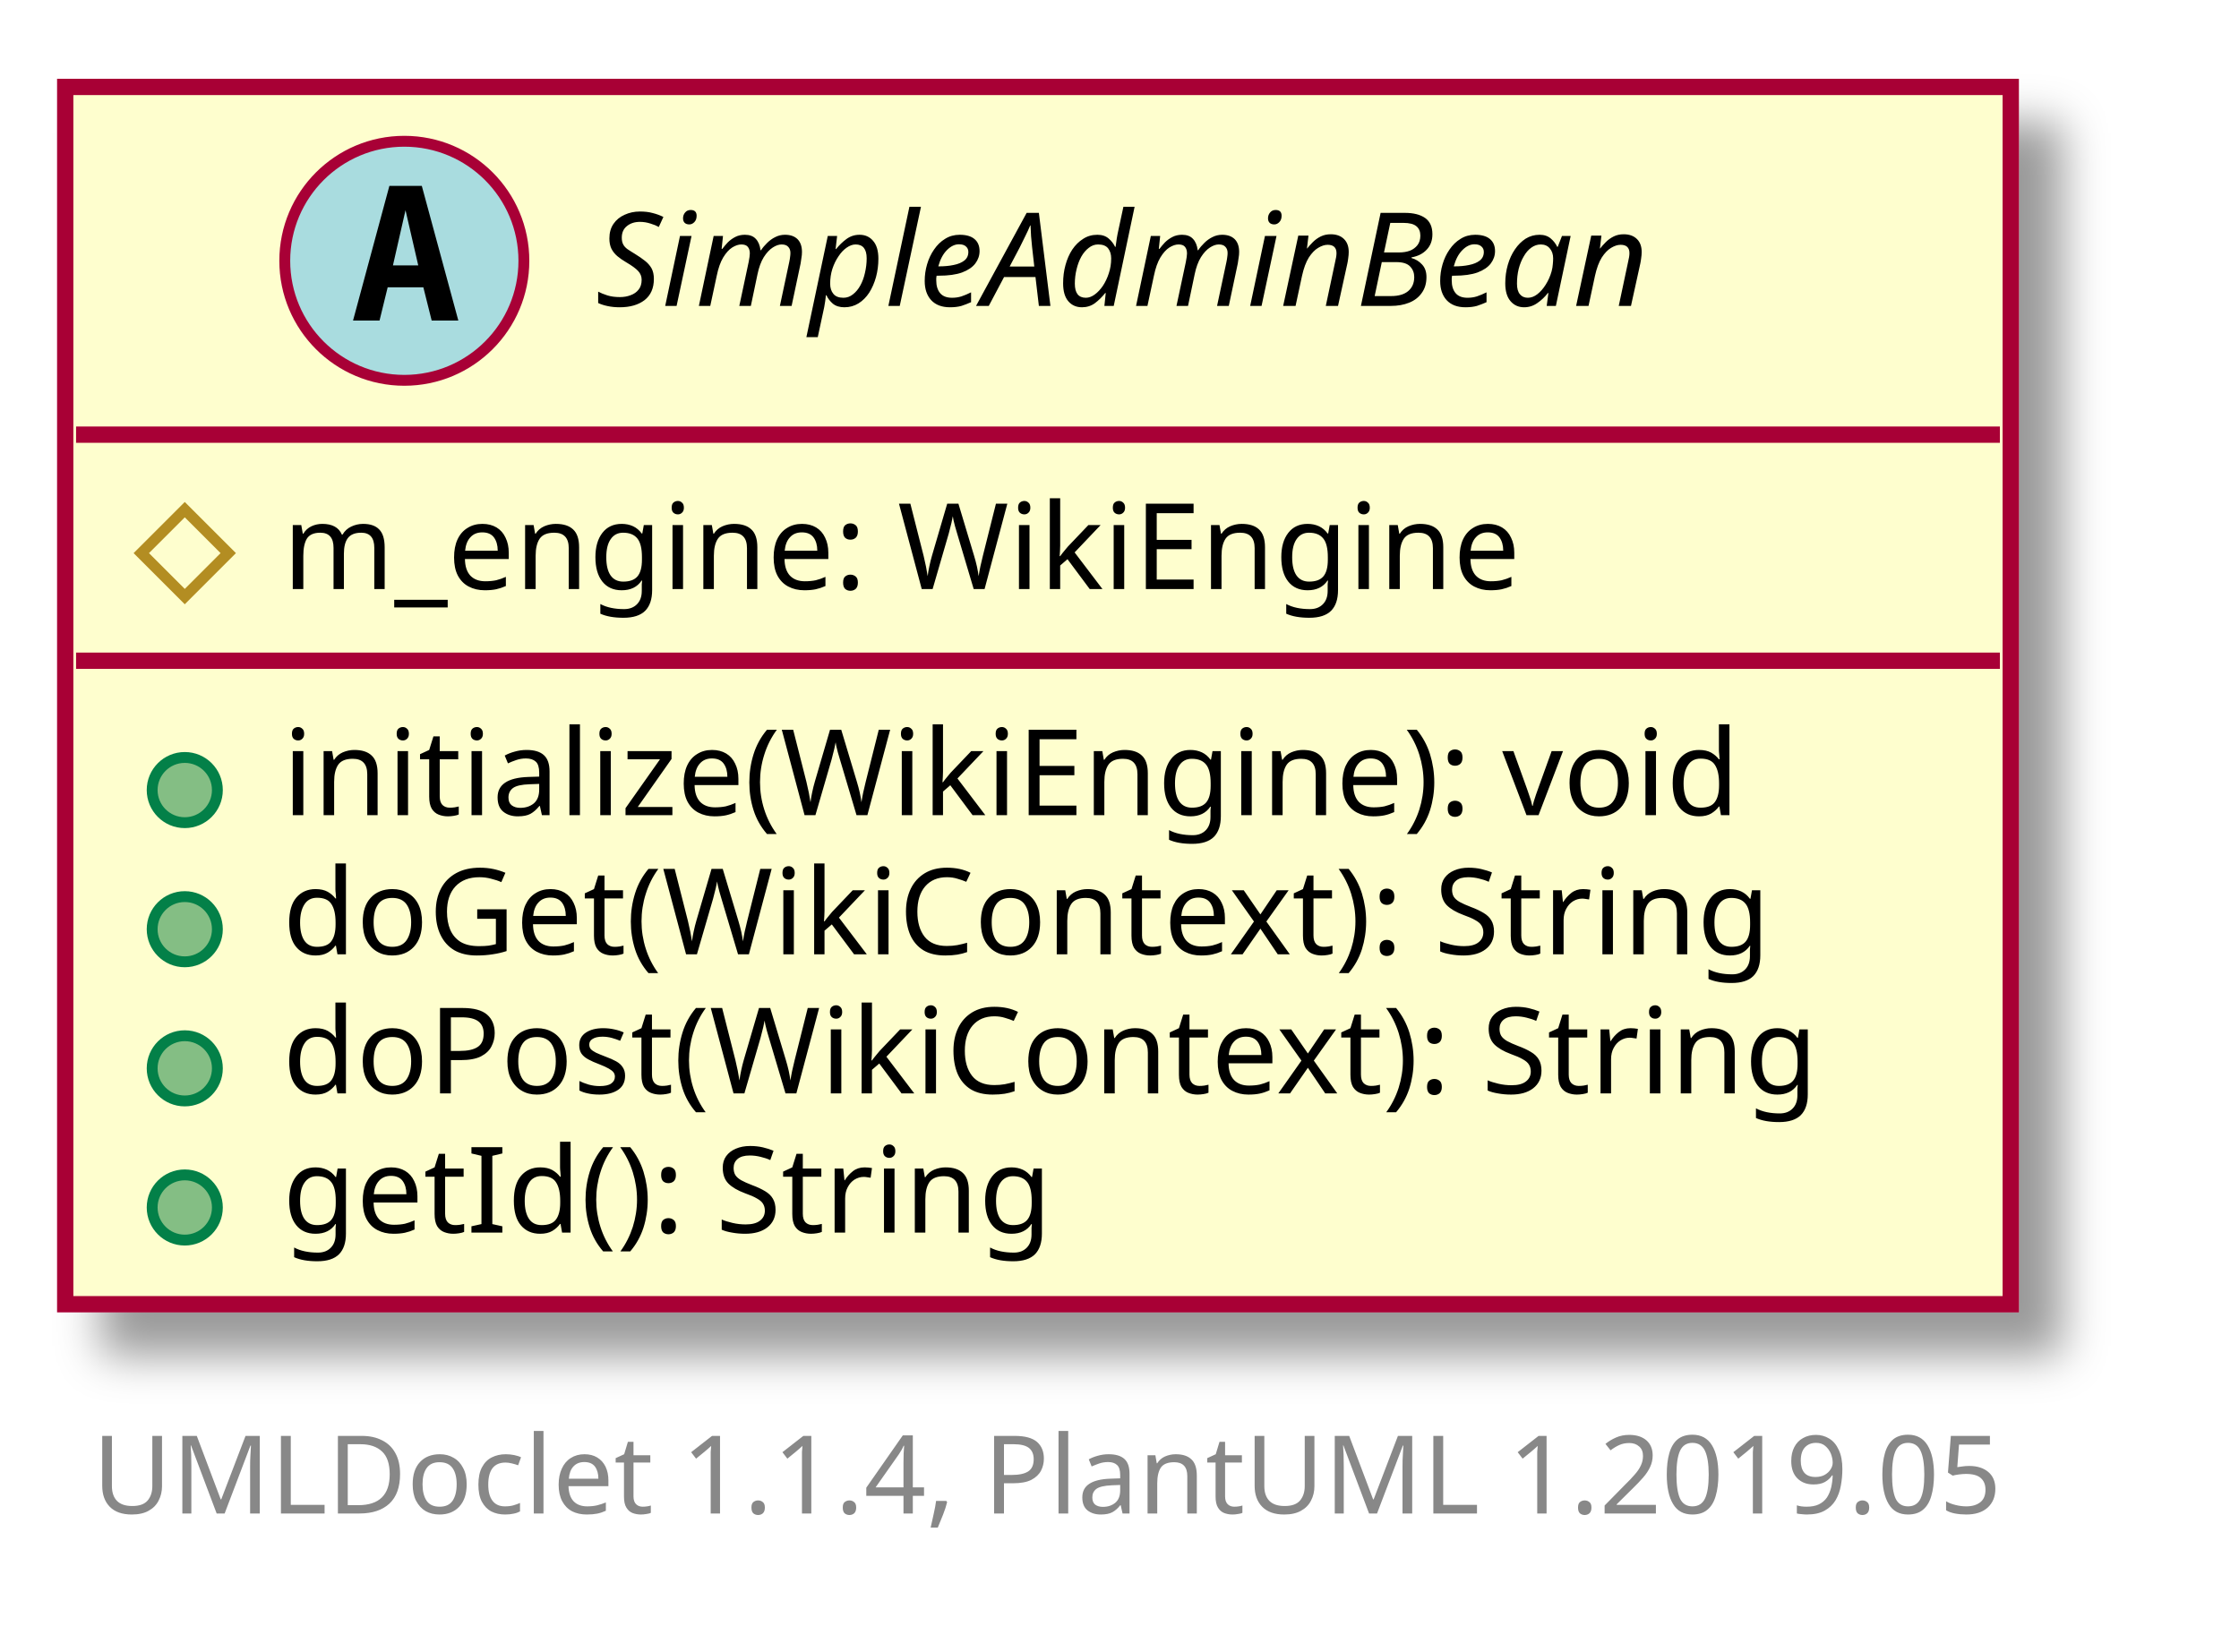
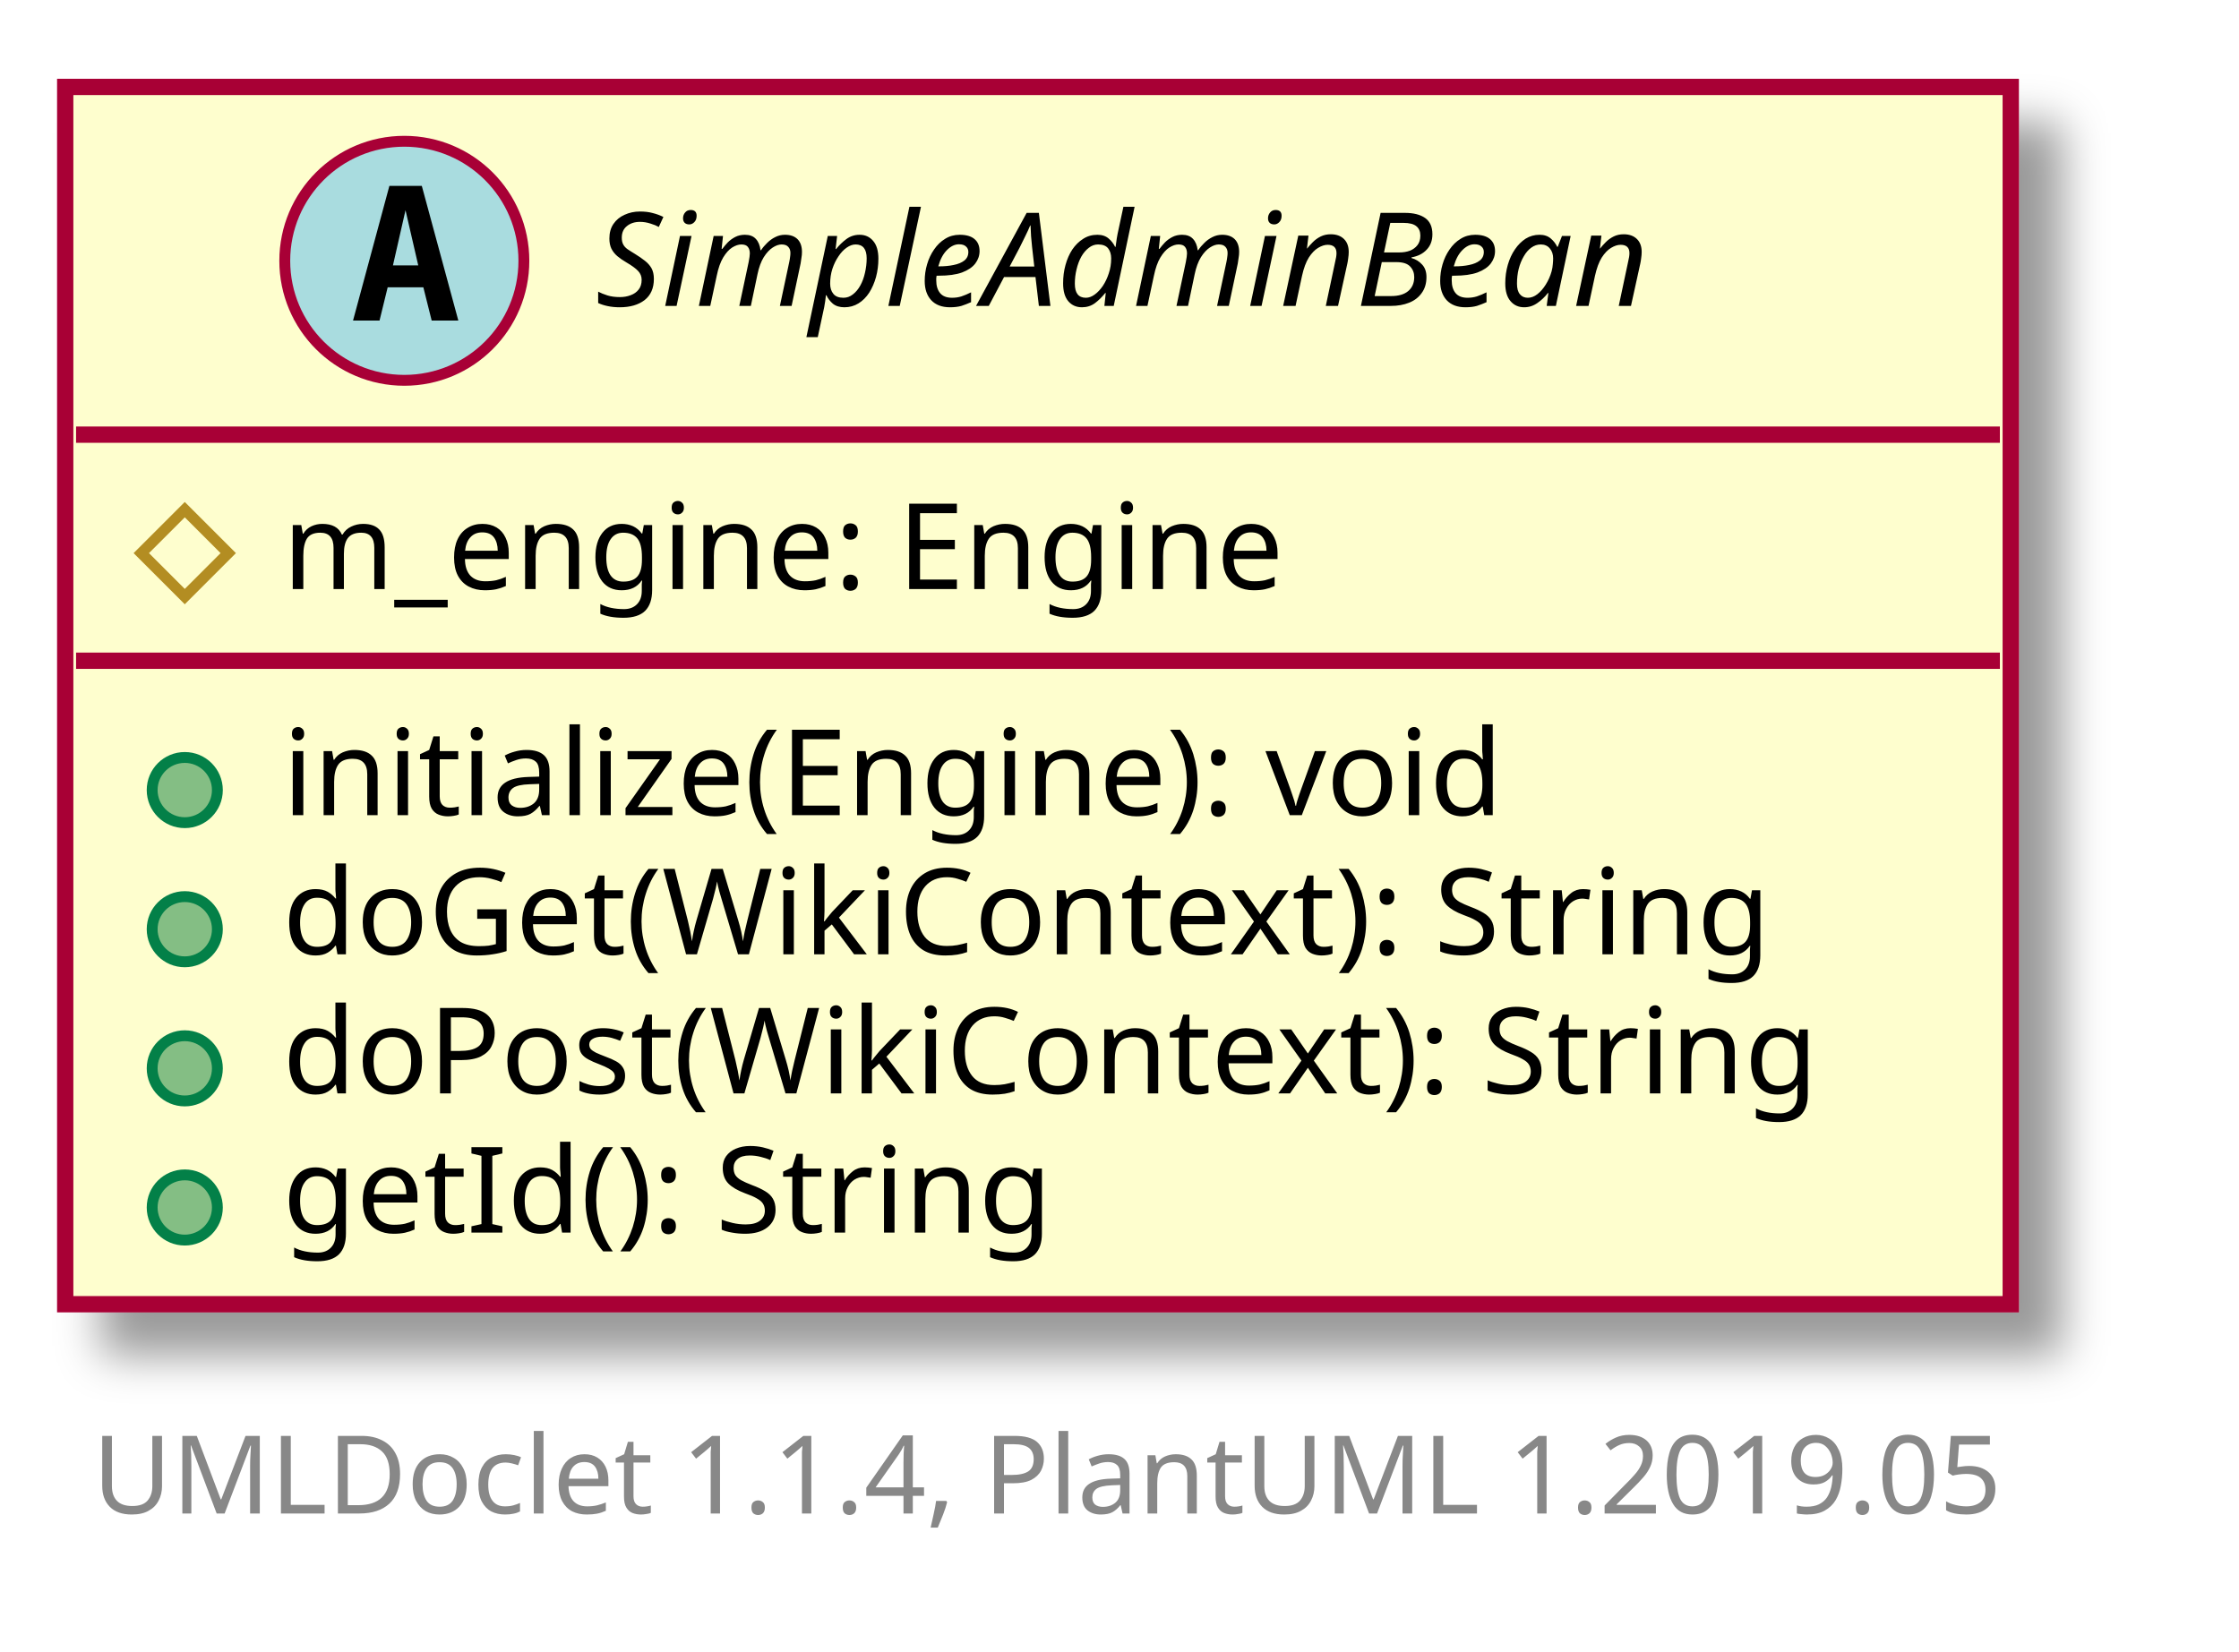
<svg xmlns="http://www.w3.org/2000/svg" xmlns:xlink="http://www.w3.org/1999/xlink" contentScriptType="application/ecmascript" contentStyleType="text/css" height="152px" preserveAspectRatio="none" style="width:206px;height:152px;" version="1.1" viewBox="0 0 206 152" width="206px" zoomAndPan="magnify">
  <defs>
-     <filter height="300%" id="f1fzerg93igkyr" width="300%" x="-1" y="-1">
+     <filter height="300%" id="f12wlt4ddpwvnh" width="300%" x="-1" y="-1">
      <feGaussianBlur result="blurOut" stdDeviation="2.0" />
      <feColorMatrix in="blurOut" result="blurOut2" type="matrix" values="0 0 0 0 0 0 0 0 0 0 0 0 0 0 0 0 0 0 .4 0" />
      <feOffset dx="4.0" dy="4.0" in="blurOut2" result="blurOut3" />
      <feBlend in="SourceGraphic" in2="blurOut3" mode="normal" />
    </filter>
  </defs>
  <g>
    <a href="SimpleAdminBean.html" target="_top" xlink:actuate="onRequest" xlink:show="new" xlink:title="SimpleAdminBean.html" xlink:type="simple">
-       <rect fill="#FEFECE" filter="url(#f1fzerg93igkyr)" height="112.023" id="SimpleAdminBean" style="stroke: #A80036; stroke-width: 1.5;" width="179" x="6" y="8" />
+       <rect fill="#FEFECE" filter="url(#f12wlt4ddpwvnh)" height="112.023" id="SimpleAdminBean" style="stroke: #A80036; stroke-width: 1.5;" width="179" x="6" y="8" />
      <ellipse cx="37.2" cy="24" fill="#A9DCDF" rx="11" ry="11" style="stroke: #A80036; stroke-width: 1.0;" />
      <path d="M37.309,19.344 L36.153,24.422 L38.481,24.422 L37.309,19.344 Z M35.825,17.109 L38.809,17.109 L42.169,29.5 L39.716,29.5 L38.95,26.438 L35.669,26.438 L34.919,29.5 L32.481,29.5 L35.825,17.109 Z " />
      <text fill="#000000" font-family="sans-serif" font-size="12" font-style="italic" lengthAdjust="spacingAndGlyphs" textLength="111" x="54.8" y="28.154">SimpleAdminBean</text>
      <line style="stroke: #A80036; stroke-width: 1.5;" x1="7" x2="184" y1="40" y2="40" />
      <polygon fill="none" points="17,46.902,21,50.902,17,54.902,13,50.902" style="stroke: #B38D22; stroke-width: 1.0;" />
-       <text fill="#000000" font-family="sans-serif" font-size="11" lengthAdjust="spacingAndGlyphs" textLength="122" x="26" y="54.21">m_engine: WikiEngine</text>
+       <text fill="#000000" font-family="sans-serif" font-size="11" lengthAdjust="spacingAndGlyphs" textLength="101" x="26" y="54.21">m_engine: Engine</text>
      <line style="stroke: #A80036; stroke-width: 1.5;" x1="7" x2="184" y1="60.805" y2="60.805" />
      <ellipse cx="17" cy="72.707" fill="#84BE84" rx="3" ry="3" style="stroke: #038048; stroke-width: 1.0;" />
-       <text fill="#000000" font-family="sans-serif" font-size="11" lengthAdjust="spacingAndGlyphs" textLength="143" x="26" y="75.015">initialize(WikiEngine): void</text>
+       <text fill="#000000" font-family="sans-serif" font-size="11" lengthAdjust="spacingAndGlyphs" textLength="122" x="26" y="75.015">initialize(Engine): void</text>
      <ellipse cx="17" cy="85.512" fill="#84BE84" rx="3" ry="3" style="stroke: #038048; stroke-width: 1.0;" />
      <text fill="#000000" font-family="sans-serif" font-size="11" lengthAdjust="spacingAndGlyphs" textLength="148" x="26" y="87.82">doGet(WikiContext): String</text>
      <ellipse cx="17" cy="98.316" fill="#84BE84" rx="3" ry="3" style="stroke: #038048; stroke-width: 1.0;" />
      <text fill="#000000" font-family="sans-serif" font-size="11" lengthAdjust="spacingAndGlyphs" textLength="153" x="26" y="100.624">doPost(WikiContext): String</text>
      <ellipse cx="17" cy="111.121" fill="#84BE84" rx="3" ry="3" style="stroke: #038048; stroke-width: 1.0;" />
      <text fill="#000000" font-family="sans-serif" font-size="11" lengthAdjust="spacingAndGlyphs" textLength="78" x="26" y="113.429">getId(): String</text>
    </a>
    <text fill="#888888" font-family="sans-serif" font-size="10" lengthAdjust="spacingAndGlyphs" textLength="186" x="8.5" y="139.282">UMLDoclet 1.1.4, PlantUML 1.2019.05</text>
  </g>
</svg>
